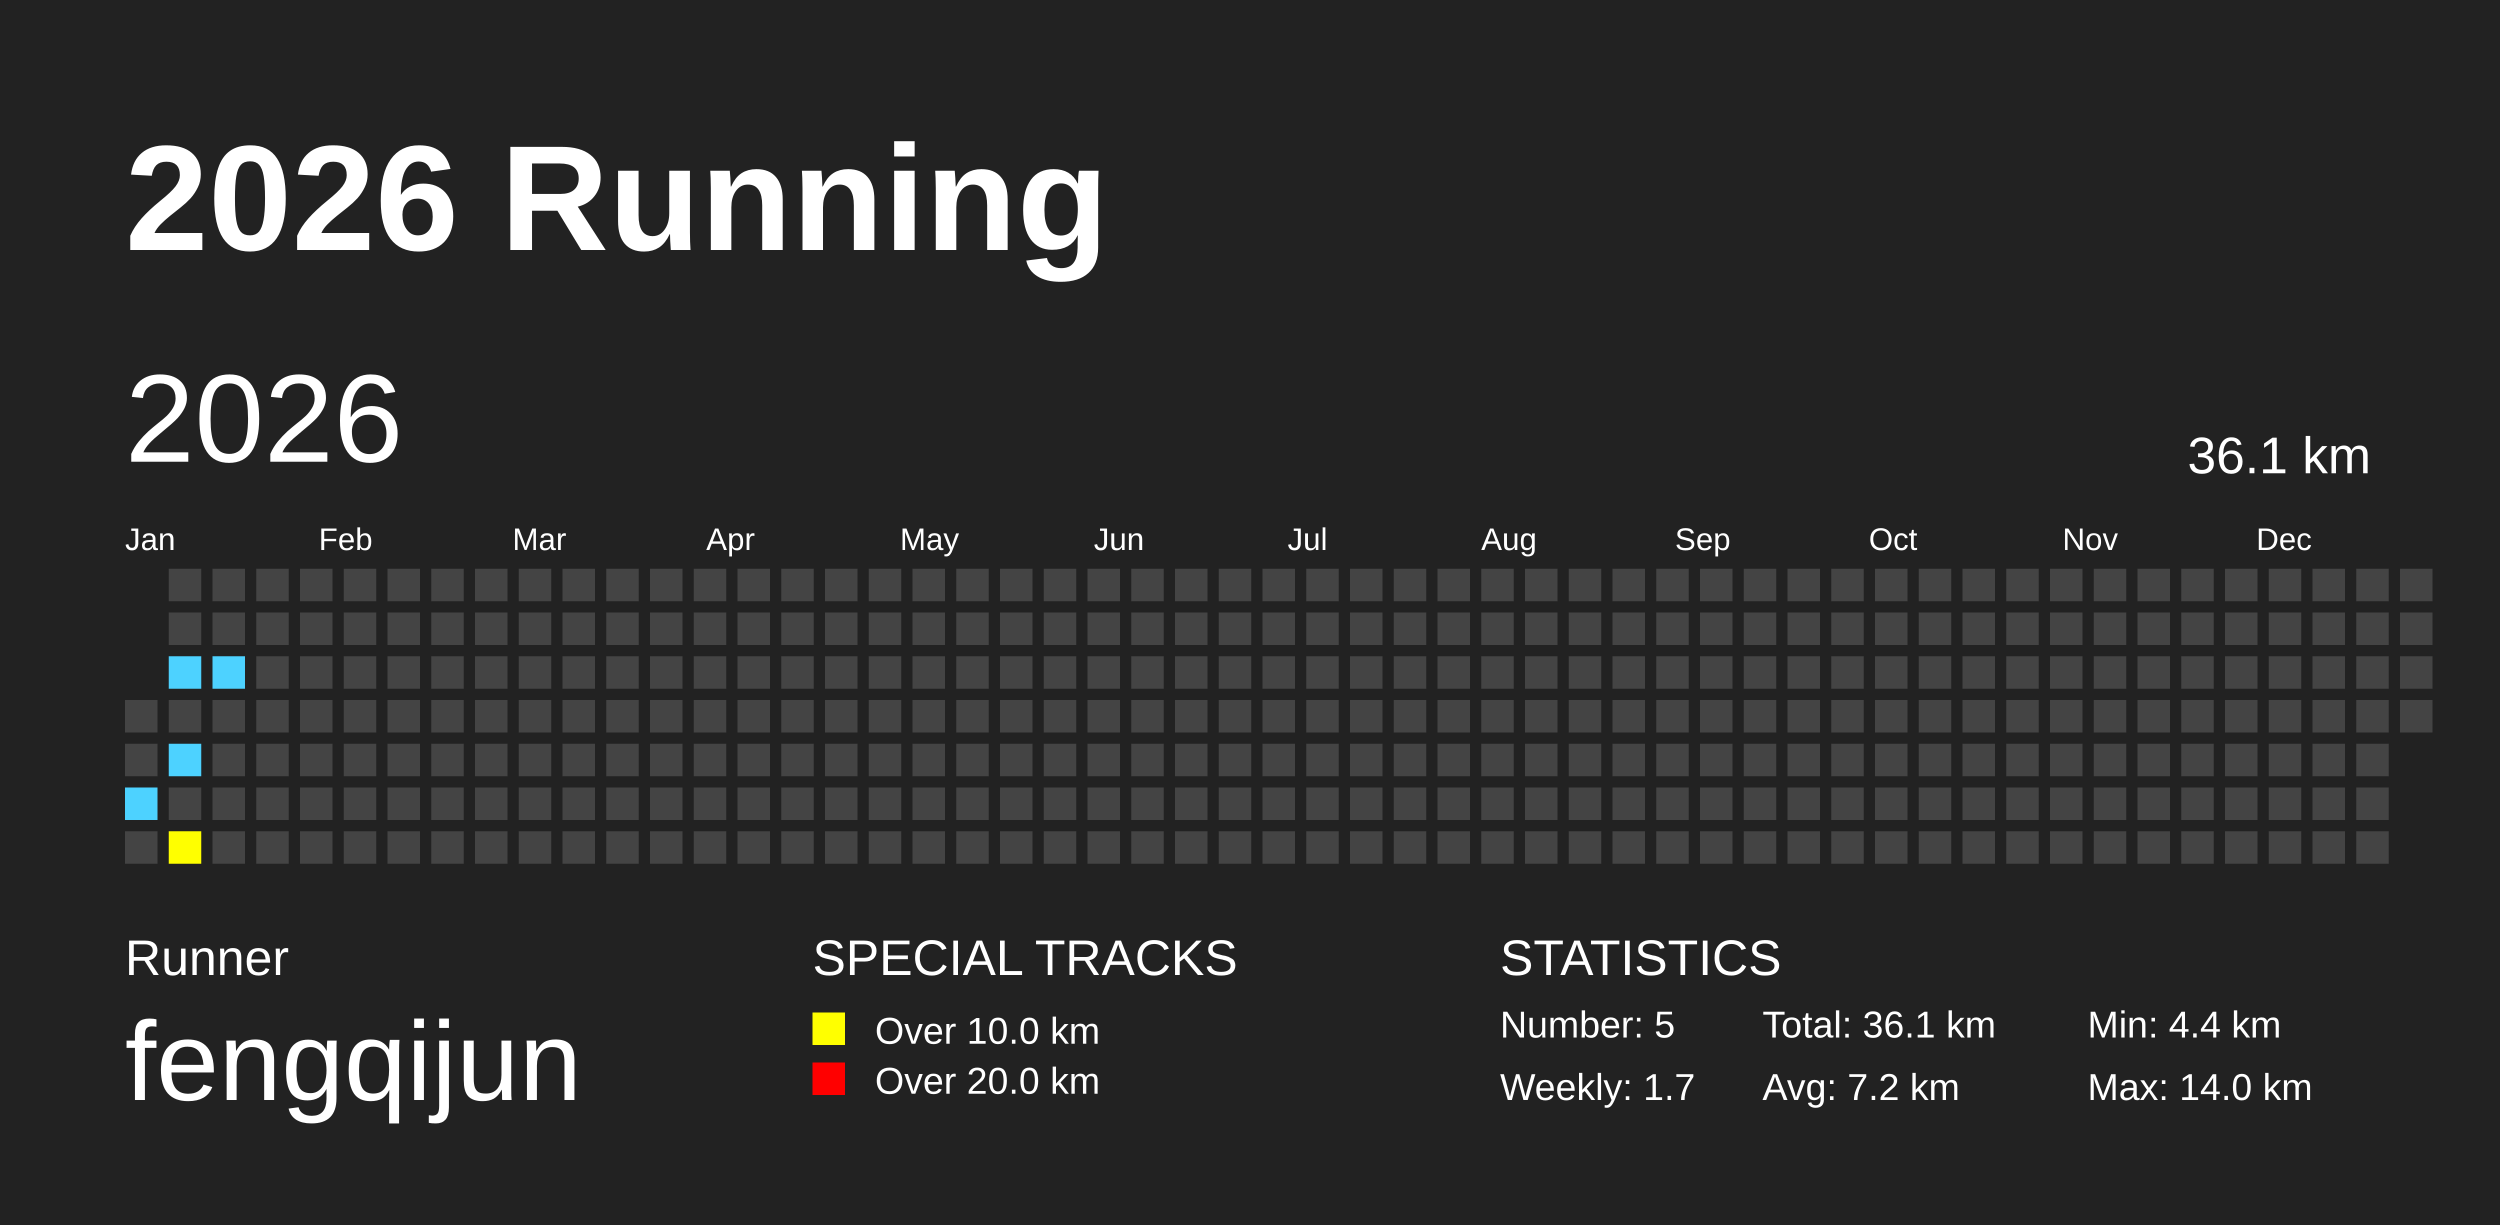
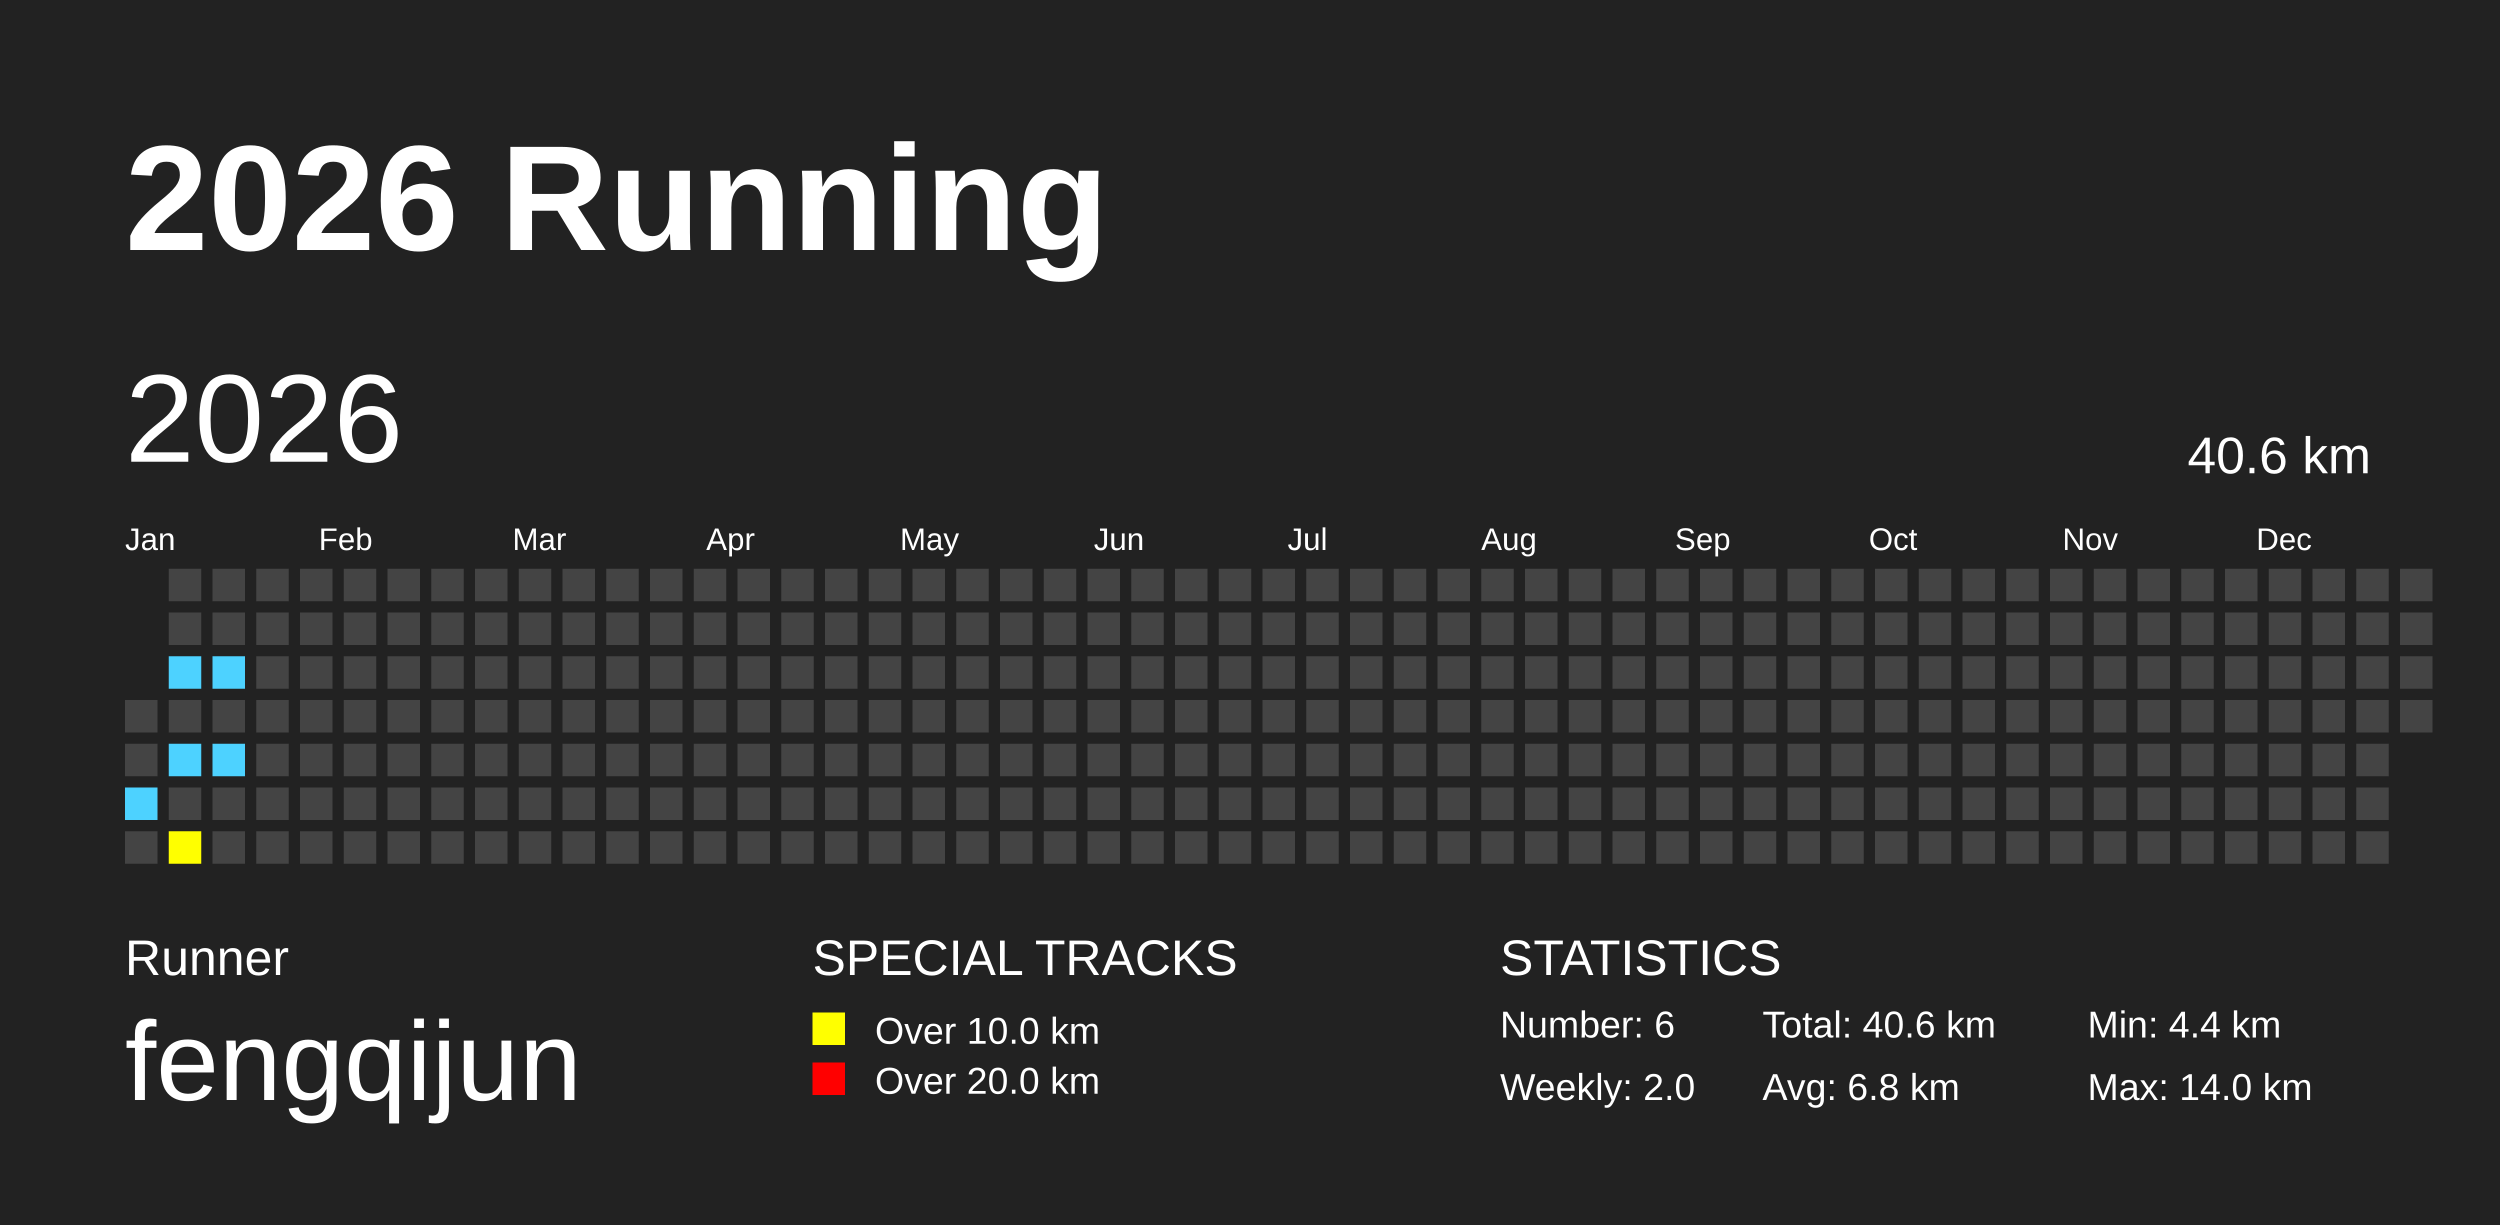
<svg xmlns="http://www.w3.org/2000/svg" baseProfile="full" height="98mm" version="1.1" viewBox="0,0,200,98" width="200mm">
  <defs />
  <rect fill="#222222" height="98" width="200" x="0" y="0" />
  <text fill="#FFFFFF" style="font-size:12px; font-family:Arial; font-weight:bold;" x="10" y="20">2026 Running</text>
  <text fill="#FFFFFF" style="font-size:4px; font-family:Arial" x="10" y="78">Runner</text>
  <text fill="#FFFFFF" style="font-size:9px; font-family:Arial" x="10" y="88">fengqijun</text>
  <text fill="#FFFFFF" style="font-size:4px; font-family:Arial" x="65" y="78">SPECIAL TRACKS</text>
  <rect fill="yellow" height="2.6" width="2.6" x="65" y="81" />
  <text fill="#FFFFFF" style="font-size:3px; font-family:Arial" x="70" y="83.5">Over 10.0 km</text>
  <rect fill="red" height="2.6" width="2.6" x="65" y="85" />
  <text fill="#FFFFFF" style="font-size:3px; font-family:Arial" x="70" y="87.5">Over 20.0 km</text>
  <text fill="#FFFFFF" style="font-size:4px; font-family:Arial" x="120" y="78">STATISTICS</text>
-   <text fill="#FFFFFF" style="font-size:3px; font-family:Arial" x="120" y="83">Number: 5</text>
-   <text fill="#FFFFFF" style="font-size:3px; font-family:Arial" x="120" y="88">Weekly: 1.7</text>
-   <text fill="#FFFFFF" style="font-size:3px; font-family:Arial" x="141" y="83">Total: 36.1 km</text>
-   <text fill="#FFFFFF" style="font-size:3px; font-family:Arial" x="141" y="88">Avg: 7.2 km</text>
+   <text fill="#FFFFFF" style="font-size:3px; font-family:Arial" x="120" y="83">Number: 6</text>
+   <text fill="#FFFFFF" style="font-size:3px; font-family:Arial" x="120" y="88">Weekly: 2.0</text>
+   <text fill="#FFFFFF" style="font-size:3px; font-family:Arial" x="141" y="83">Total: 40.6 km</text>
+   <text fill="#FFFFFF" style="font-size:3px; font-family:Arial" x="141" y="88">Avg: 6.8 km</text>
  <text fill="#FFFFFF" style="font-size:3px; font-family:Arial" x="167" y="83">Min: 4.4 km</text>
  <text fill="#FFFFFF" style="font-size:3px; font-family:Arial" x="167" y="88">Max: 14.0 km</text>
  <text dominant-baseline="hanging" fill="#FFFFFF" style="font-size:10.0px; font-family:Arial;" x="10" y="30">2026</text>
-   <text dominant-baseline="hanging" fill="#FFFFFF" style="font-size:4.125px; font-family:Arial;" x="175" y="35">36.1 km</text>
+   <text dominant-baseline="hanging" fill="#FFFFFF" style="font-size:4.125px; font-family:Arial;" x="175" y="35">40.6 km</text>
  <text fill="#FFFFFF" style="font-size:2.5px; font-family:Arial" x="10.0" y="44">Jan</text>
  <text fill="#FFFFFF" style="font-size:2.5px; font-family:Arial" x="25.5" y="44">Feb</text>
  <text fill="#FFFFFF" style="font-size:2.5px; font-family:Arial" x="41.0" y="44">Mar</text>
  <text fill="#FFFFFF" style="font-size:2.5px; font-family:Arial" x="56.5" y="44">Apr</text>
  <text fill="#FFFFFF" style="font-size:2.5px; font-family:Arial" x="72.0" y="44">May</text>
  <text fill="#FFFFFF" style="font-size:2.5px; font-family:Arial" x="87.5" y="44">Jun</text>
  <text fill="#FFFFFF" style="font-size:2.5px; font-family:Arial" x="103.0" y="44">Jul</text>
  <text fill="#FFFFFF" style="font-size:2.5px; font-family:Arial" x="118.5" y="44">Aug</text>
  <text fill="#FFFFFF" style="font-size:2.5px; font-family:Arial" x="134.0" y="44">Sep</text>
  <text fill="#FFFFFF" style="font-size:2.5px; font-family:Arial" x="149.5" y="44">Oct</text>
  <text fill="#FFFFFF" style="font-size:2.5px; font-family:Arial" x="165.0" y="44">Nov</text>
  <text fill="#FFFFFF" style="font-size:2.5px; font-family:Arial" x="180.5" y="44">Dec</text>
  <rect fill="#444444" height="2.6" width="2.6" x="10.0" y="56.0" />
  <rect fill="#444444" height="2.6" width="2.6" x="10.0" y="59.5" />
  <rect fill="#4DD2FF" height="2.6" width="2.6" x="10.0" y="63.0" />
  <rect fill="#444444" height="2.6" width="2.6" x="10.0" y="66.5" />
  <rect fill="#444444" height="2.6" width="2.6" x="13.5" y="45.5" />
  <rect fill="#444444" height="2.6" width="2.6" x="13.5" y="49.0" />
  <rect fill="#4DD2FF" height="2.6" width="2.6" x="13.5" y="52.5" />
  <rect fill="#444444" height="2.6" width="2.6" x="13.5" y="56.0" />
  <rect fill="#4DD2FF" height="2.6" width="2.6" x="13.5" y="59.5" />
  <rect fill="#444444" height="2.6" width="2.6" x="13.5" y="63.0" />
  <rect fill="yellow" height="2.6" width="2.6" x="13.5" y="66.5" />
  <rect fill="#444444" height="2.6" width="2.6" x="17.0" y="45.5" />
  <rect fill="#444444" height="2.6" width="2.6" x="17.0" y="49.0" />
  <rect fill="#4DD2FF" height="2.6" width="2.6" x="17.0" y="52.5" />
  <rect fill="#444444" height="2.6" width="2.6" x="17.0" y="56.0" />
-   <rect fill="#444444" height="2.6" width="2.6" x="17.0" y="59.5" />
+   <rect fill="#4DD2FF" height="2.6" width="2.6" x="17.0" y="59.5" />
  <rect fill="#444444" height="2.6" width="2.6" x="17.0" y="63.0" />
  <rect fill="#444444" height="2.6" width="2.6" x="17.0" y="66.5" />
  <rect fill="#444444" height="2.6" width="2.6" x="20.5" y="45.5" />
  <rect fill="#444444" height="2.6" width="2.6" x="20.5" y="49.0" />
  <rect fill="#444444" height="2.6" width="2.6" x="20.5" y="52.5" />
  <rect fill="#444444" height="2.6" width="2.6" x="20.5" y="56.0" />
  <rect fill="#444444" height="2.6" width="2.6" x="20.5" y="59.5" />
  <rect fill="#444444" height="2.6" width="2.6" x="20.5" y="63.0" />
  <rect fill="#444444" height="2.6" width="2.6" x="20.5" y="66.5" />
  <rect fill="#444444" height="2.6" width="2.6" x="24.0" y="45.5" />
  <rect fill="#444444" height="2.6" width="2.6" x="24.0" y="49.0" />
  <rect fill="#444444" height="2.6" width="2.6" x="24.0" y="52.5" />
  <rect fill="#444444" height="2.6" width="2.6" x="24.0" y="56.0" />
  <rect fill="#444444" height="2.6" width="2.6" x="24.0" y="59.5" />
  <rect fill="#444444" height="2.6" width="2.6" x="24.0" y="63.0" />
  <rect fill="#444444" height="2.6" width="2.6" x="24.0" y="66.5" />
  <rect fill="#444444" height="2.6" width="2.6" x="27.5" y="45.5" />
  <rect fill="#444444" height="2.6" width="2.6" x="27.5" y="49.0" />
  <rect fill="#444444" height="2.6" width="2.6" x="27.5" y="52.5" />
  <rect fill="#444444" height="2.6" width="2.6" x="27.5" y="56.0" />
  <rect fill="#444444" height="2.6" width="2.6" x="27.5" y="59.5" />
  <rect fill="#444444" height="2.6" width="2.6" x="27.5" y="63.0" />
  <rect fill="#444444" height="2.6" width="2.6" x="27.5" y="66.5" />
  <rect fill="#444444" height="2.6" width="2.6" x="31.0" y="45.5" />
  <rect fill="#444444" height="2.6" width="2.6" x="31.0" y="49.0" />
  <rect fill="#444444" height="2.6" width="2.6" x="31.0" y="52.5" />
  <rect fill="#444444" height="2.6" width="2.6" x="31.0" y="56.0" />
  <rect fill="#444444" height="2.6" width="2.6" x="31.0" y="59.5" />
  <rect fill="#444444" height="2.6" width="2.6" x="31.0" y="63.0" />
  <rect fill="#444444" height="2.6" width="2.6" x="31.0" y="66.5" />
  <rect fill="#444444" height="2.6" width="2.6" x="34.5" y="45.5" />
  <rect fill="#444444" height="2.6" width="2.6" x="34.5" y="49.0" />
  <rect fill="#444444" height="2.6" width="2.6" x="34.5" y="52.5" />
  <rect fill="#444444" height="2.6" width="2.6" x="34.5" y="56.0" />
  <rect fill="#444444" height="2.6" width="2.6" x="34.5" y="59.5" />
  <rect fill="#444444" height="2.6" width="2.6" x="34.5" y="63.0" />
  <rect fill="#444444" height="2.6" width="2.6" x="34.5" y="66.5" />
  <rect fill="#444444" height="2.6" width="2.6" x="38.0" y="45.5" />
  <rect fill="#444444" height="2.6" width="2.6" x="38.0" y="49.0" />
  <rect fill="#444444" height="2.6" width="2.6" x="38.0" y="52.5" />
  <rect fill="#444444" height="2.6" width="2.6" x="38.0" y="56.0" />
  <rect fill="#444444" height="2.6" width="2.6" x="38.0" y="59.5" />
  <rect fill="#444444" height="2.6" width="2.6" x="38.0" y="63.0" />
  <rect fill="#444444" height="2.6" width="2.6" x="38.0" y="66.5" />
  <rect fill="#444444" height="2.6" width="2.6" x="41.5" y="45.5" />
  <rect fill="#444444" height="2.6" width="2.6" x="41.5" y="49.0" />
  <rect fill="#444444" height="2.6" width="2.6" x="41.5" y="52.5" />
  <rect fill="#444444" height="2.6" width="2.6" x="41.5" y="56.0" />
  <rect fill="#444444" height="2.6" width="2.6" x="41.5" y="59.5" />
  <rect fill="#444444" height="2.6" width="2.6" x="41.5" y="63.0" />
  <rect fill="#444444" height="2.6" width="2.6" x="41.5" y="66.5" />
  <rect fill="#444444" height="2.6" width="2.6" x="45.0" y="45.5" />
  <rect fill="#444444" height="2.6" width="2.6" x="45.0" y="49.0" />
  <rect fill="#444444" height="2.6" width="2.6" x="45.0" y="52.5" />
  <rect fill="#444444" height="2.6" width="2.6" x="45.0" y="56.0" />
  <rect fill="#444444" height="2.6" width="2.6" x="45.0" y="59.5" />
  <rect fill="#444444" height="2.6" width="2.6" x="45.0" y="63.0" />
  <rect fill="#444444" height="2.6" width="2.6" x="45.0" y="66.5" />
  <rect fill="#444444" height="2.6" width="2.6" x="48.5" y="45.5" />
  <rect fill="#444444" height="2.6" width="2.6" x="48.5" y="49.0" />
  <rect fill="#444444" height="2.6" width="2.6" x="48.5" y="52.5" />
  <rect fill="#444444" height="2.6" width="2.6" x="48.5" y="56.0" />
  <rect fill="#444444" height="2.6" width="2.6" x="48.5" y="59.5" />
  <rect fill="#444444" height="2.6" width="2.6" x="48.5" y="63.0" />
  <rect fill="#444444" height="2.6" width="2.6" x="48.5" y="66.5" />
  <rect fill="#444444" height="2.6" width="2.6" x="52.0" y="45.5" />
  <rect fill="#444444" height="2.6" width="2.6" x="52.0" y="49.0" />
  <rect fill="#444444" height="2.6" width="2.6" x="52.0" y="52.5" />
  <rect fill="#444444" height="2.6" width="2.6" x="52.0" y="56.0" />
  <rect fill="#444444" height="2.6" width="2.6" x="52.0" y="59.5" />
  <rect fill="#444444" height="2.6" width="2.6" x="52.0" y="63.0" />
  <rect fill="#444444" height="2.6" width="2.6" x="52.0" y="66.5" />
  <rect fill="#444444" height="2.6" width="2.6" x="55.5" y="45.5" />
  <rect fill="#444444" height="2.6" width="2.6" x="55.5" y="49.0" />
  <rect fill="#444444" height="2.6" width="2.6" x="55.5" y="52.5" />
  <rect fill="#444444" height="2.6" width="2.6" x="55.5" y="56.0" />
  <rect fill="#444444" height="2.6" width="2.6" x="55.5" y="59.5" />
  <rect fill="#444444" height="2.6" width="2.6" x="55.5" y="63.0" />
  <rect fill="#444444" height="2.6" width="2.6" x="55.5" y="66.5" />
  <rect fill="#444444" height="2.6" width="2.6" x="59.0" y="45.5" />
  <rect fill="#444444" height="2.6" width="2.6" x="59.0" y="49.0" />
  <rect fill="#444444" height="2.6" width="2.6" x="59.0" y="52.5" />
  <rect fill="#444444" height="2.6" width="2.6" x="59.0" y="56.0" />
  <rect fill="#444444" height="2.6" width="2.6" x="59.0" y="59.5" />
  <rect fill="#444444" height="2.6" width="2.6" x="59.0" y="63.0" />
  <rect fill="#444444" height="2.6" width="2.6" x="59.0" y="66.5" />
  <rect fill="#444444" height="2.6" width="2.6" x="62.5" y="45.5" />
  <rect fill="#444444" height="2.6" width="2.6" x="62.5" y="49.0" />
  <rect fill="#444444" height="2.6" width="2.6" x="62.5" y="52.5" />
  <rect fill="#444444" height="2.6" width="2.6" x="62.5" y="56.0" />
  <rect fill="#444444" height="2.6" width="2.6" x="62.5" y="59.5" />
  <rect fill="#444444" height="2.6" width="2.6" x="62.5" y="63.0" />
  <rect fill="#444444" height="2.6" width="2.6" x="62.5" y="66.5" />
  <rect fill="#444444" height="2.6" width="2.6" x="66.0" y="45.5" />
  <rect fill="#444444" height="2.6" width="2.6" x="66.0" y="49.0" />
  <rect fill="#444444" height="2.6" width="2.6" x="66.0" y="52.5" />
  <rect fill="#444444" height="2.6" width="2.6" x="66.0" y="56.0" />
  <rect fill="#444444" height="2.6" width="2.6" x="66.0" y="59.5" />
  <rect fill="#444444" height="2.6" width="2.6" x="66.0" y="63.0" />
  <rect fill="#444444" height="2.6" width="2.6" x="66.0" y="66.5" />
  <rect fill="#444444" height="2.6" width="2.6" x="69.5" y="45.5" />
  <rect fill="#444444" height="2.6" width="2.6" x="69.5" y="49.0" />
  <rect fill="#444444" height="2.6" width="2.6" x="69.5" y="52.5" />
  <rect fill="#444444" height="2.6" width="2.6" x="69.5" y="56.0" />
  <rect fill="#444444" height="2.6" width="2.6" x="69.5" y="59.5" />
  <rect fill="#444444" height="2.6" width="2.6" x="69.5" y="63.0" />
  <rect fill="#444444" height="2.6" width="2.6" x="69.5" y="66.5" />
  <rect fill="#444444" height="2.6" width="2.6" x="73.0" y="45.5" />
  <rect fill="#444444" height="2.6" width="2.6" x="73.0" y="49.0" />
  <rect fill="#444444" height="2.6" width="2.6" x="73.0" y="52.5" />
  <rect fill="#444444" height="2.6" width="2.6" x="73.0" y="56.0" />
  <rect fill="#444444" height="2.6" width="2.6" x="73.0" y="59.5" />
  <rect fill="#444444" height="2.6" width="2.6" x="73.0" y="63.0" />
  <rect fill="#444444" height="2.6" width="2.6" x="73.0" y="66.5" />
  <rect fill="#444444" height="2.6" width="2.6" x="76.5" y="45.5" />
  <rect fill="#444444" height="2.6" width="2.6" x="76.5" y="49.0" />
  <rect fill="#444444" height="2.6" width="2.6" x="76.5" y="52.5" />
  <rect fill="#444444" height="2.6" width="2.6" x="76.5" y="56.0" />
  <rect fill="#444444" height="2.6" width="2.6" x="76.5" y="59.5" />
  <rect fill="#444444" height="2.6" width="2.6" x="76.5" y="63.0" />
  <rect fill="#444444" height="2.6" width="2.6" x="76.5" y="66.5" />
  <rect fill="#444444" height="2.6" width="2.6" x="80.0" y="45.5" />
  <rect fill="#444444" height="2.6" width="2.6" x="80.0" y="49.0" />
  <rect fill="#444444" height="2.6" width="2.6" x="80.0" y="52.5" />
  <rect fill="#444444" height="2.6" width="2.6" x="80.0" y="56.0" />
  <rect fill="#444444" height="2.6" width="2.6" x="80.0" y="59.5" />
  <rect fill="#444444" height="2.6" width="2.6" x="80.0" y="63.0" />
  <rect fill="#444444" height="2.6" width="2.6" x="80.0" y="66.5" />
  <rect fill="#444444" height="2.6" width="2.6" x="83.5" y="45.5" />
  <rect fill="#444444" height="2.6" width="2.6" x="83.5" y="49.0" />
  <rect fill="#444444" height="2.6" width="2.6" x="83.5" y="52.5" />
  <rect fill="#444444" height="2.6" width="2.6" x="83.5" y="56.0" />
  <rect fill="#444444" height="2.6" width="2.6" x="83.5" y="59.5" />
  <rect fill="#444444" height="2.6" width="2.6" x="83.5" y="63.0" />
  <rect fill="#444444" height="2.6" width="2.6" x="83.5" y="66.5" />
  <rect fill="#444444" height="2.6" width="2.6" x="87.0" y="45.5" />
  <rect fill="#444444" height="2.6" width="2.6" x="87.0" y="49.0" />
  <rect fill="#444444" height="2.6" width="2.6" x="87.0" y="52.5" />
  <rect fill="#444444" height="2.6" width="2.6" x="87.0" y="56.0" />
  <rect fill="#444444" height="2.6" width="2.6" x="87.0" y="59.5" />
  <rect fill="#444444" height="2.6" width="2.6" x="87.0" y="63.0" />
  <rect fill="#444444" height="2.6" width="2.6" x="87.0" y="66.5" />
  <rect fill="#444444" height="2.6" width="2.6" x="90.5" y="45.5" />
  <rect fill="#444444" height="2.6" width="2.6" x="90.5" y="49.0" />
  <rect fill="#444444" height="2.6" width="2.6" x="90.5" y="52.5" />
  <rect fill="#444444" height="2.6" width="2.6" x="90.5" y="56.0" />
  <rect fill="#444444" height="2.6" width="2.6" x="90.5" y="59.5" />
  <rect fill="#444444" height="2.6" width="2.6" x="90.5" y="63.0" />
  <rect fill="#444444" height="2.6" width="2.6" x="90.5" y="66.5" />
  <rect fill="#444444" height="2.6" width="2.6" x="94.0" y="45.5" />
  <rect fill="#444444" height="2.6" width="2.6" x="94.0" y="49.0" />
  <rect fill="#444444" height="2.6" width="2.6" x="94.0" y="52.5" />
  <rect fill="#444444" height="2.6" width="2.6" x="94.0" y="56.0" />
  <rect fill="#444444" height="2.6" width="2.6" x="94.0" y="59.5" />
  <rect fill="#444444" height="2.6" width="2.6" x="94.0" y="63.0" />
  <rect fill="#444444" height="2.6" width="2.6" x="94.0" y="66.5" />
  <rect fill="#444444" height="2.6" width="2.6" x="97.5" y="45.5" />
  <rect fill="#444444" height="2.6" width="2.6" x="97.5" y="49.0" />
  <rect fill="#444444" height="2.6" width="2.6" x="97.5" y="52.5" />
  <rect fill="#444444" height="2.6" width="2.6" x="97.5" y="56.0" />
  <rect fill="#444444" height="2.6" width="2.6" x="97.5" y="59.5" />
  <rect fill="#444444" height="2.6" width="2.6" x="97.5" y="63.0" />
  <rect fill="#444444" height="2.6" width="2.6" x="97.5" y="66.5" />
  <rect fill="#444444" height="2.6" width="2.6" x="101.0" y="45.5" />
  <rect fill="#444444" height="2.6" width="2.6" x="101.0" y="49.0" />
  <rect fill="#444444" height="2.6" width="2.6" x="101.0" y="52.5" />
  <rect fill="#444444" height="2.6" width="2.6" x="101.0" y="56.0" />
  <rect fill="#444444" height="2.6" width="2.6" x="101.0" y="59.5" />
  <rect fill="#444444" height="2.6" width="2.6" x="101.0" y="63.0" />
  <rect fill="#444444" height="2.6" width="2.6" x="101.0" y="66.5" />
  <rect fill="#444444" height="2.6" width="2.6" x="104.5" y="45.5" />
  <rect fill="#444444" height="2.6" width="2.6" x="104.5" y="49.0" />
  <rect fill="#444444" height="2.6" width="2.6" x="104.5" y="52.5" />
  <rect fill="#444444" height="2.6" width="2.6" x="104.5" y="56.0" />
  <rect fill="#444444" height="2.6" width="2.6" x="104.5" y="59.5" />
  <rect fill="#444444" height="2.6" width="2.6" x="104.5" y="63.0" />
  <rect fill="#444444" height="2.6" width="2.6" x="104.5" y="66.5" />
  <rect fill="#444444" height="2.6" width="2.6" x="108.0" y="45.5" />
  <rect fill="#444444" height="2.6" width="2.6" x="108.0" y="49.0" />
  <rect fill="#444444" height="2.6" width="2.6" x="108.0" y="52.5" />
  <rect fill="#444444" height="2.6" width="2.6" x="108.0" y="56.0" />
  <rect fill="#444444" height="2.6" width="2.6" x="108.0" y="59.5" />
  <rect fill="#444444" height="2.6" width="2.6" x="108.0" y="63.0" />
  <rect fill="#444444" height="2.6" width="2.6" x="108.0" y="66.5" />
  <rect fill="#444444" height="2.6" width="2.6" x="111.5" y="45.5" />
  <rect fill="#444444" height="2.6" width="2.6" x="111.5" y="49.0" />
  <rect fill="#444444" height="2.6" width="2.6" x="111.5" y="52.5" />
  <rect fill="#444444" height="2.6" width="2.6" x="111.5" y="56.0" />
  <rect fill="#444444" height="2.6" width="2.6" x="111.5" y="59.5" />
  <rect fill="#444444" height="2.6" width="2.6" x="111.5" y="63.0" />
  <rect fill="#444444" height="2.6" width="2.6" x="111.5" y="66.5" />
  <rect fill="#444444" height="2.6" width="2.6" x="115.0" y="45.5" />
  <rect fill="#444444" height="2.6" width="2.6" x="115.0" y="49.0" />
  <rect fill="#444444" height="2.6" width="2.6" x="115.0" y="52.5" />
  <rect fill="#444444" height="2.6" width="2.6" x="115.0" y="56.0" />
  <rect fill="#444444" height="2.6" width="2.6" x="115.0" y="59.5" />
  <rect fill="#444444" height="2.6" width="2.6" x="115.0" y="63.0" />
  <rect fill="#444444" height="2.6" width="2.6" x="115.0" y="66.5" />
  <rect fill="#444444" height="2.6" width="2.6" x="118.5" y="45.5" />
  <rect fill="#444444" height="2.6" width="2.6" x="118.5" y="49.0" />
  <rect fill="#444444" height="2.6" width="2.6" x="118.5" y="52.5" />
  <rect fill="#444444" height="2.6" width="2.6" x="118.5" y="56.0" />
  <rect fill="#444444" height="2.6" width="2.6" x="118.5" y="59.5" />
  <rect fill="#444444" height="2.6" width="2.6" x="118.5" y="63.0" />
  <rect fill="#444444" height="2.6" width="2.6" x="118.5" y="66.5" />
  <rect fill="#444444" height="2.6" width="2.6" x="122.0" y="45.5" />
  <rect fill="#444444" height="2.6" width="2.6" x="122.0" y="49.0" />
  <rect fill="#444444" height="2.6" width="2.6" x="122.0" y="52.5" />
  <rect fill="#444444" height="2.6" width="2.6" x="122.0" y="56.0" />
  <rect fill="#444444" height="2.6" width="2.6" x="122.0" y="59.5" />
  <rect fill="#444444" height="2.6" width="2.6" x="122.0" y="63.0" />
  <rect fill="#444444" height="2.6" width="2.6" x="122.0" y="66.5" />
  <rect fill="#444444" height="2.6" width="2.6" x="125.5" y="45.5" />
  <rect fill="#444444" height="2.6" width="2.6" x="125.5" y="49.0" />
  <rect fill="#444444" height="2.6" width="2.6" x="125.5" y="52.5" />
  <rect fill="#444444" height="2.6" width="2.6" x="125.5" y="56.0" />
  <rect fill="#444444" height="2.6" width="2.6" x="125.5" y="59.5" />
  <rect fill="#444444" height="2.6" width="2.6" x="125.5" y="63.0" />
  <rect fill="#444444" height="2.6" width="2.6" x="125.5" y="66.5" />
  <rect fill="#444444" height="2.6" width="2.6" x="129.0" y="45.5" />
  <rect fill="#444444" height="2.6" width="2.6" x="129.0" y="49.0" />
  <rect fill="#444444" height="2.6" width="2.6" x="129.0" y="52.5" />
  <rect fill="#444444" height="2.6" width="2.6" x="129.0" y="56.0" />
  <rect fill="#444444" height="2.6" width="2.6" x="129.0" y="59.5" />
  <rect fill="#444444" height="2.6" width="2.6" x="129.0" y="63.0" />
  <rect fill="#444444" height="2.6" width="2.6" x="129.0" y="66.5" />
  <rect fill="#444444" height="2.6" width="2.6" x="132.5" y="45.5" />
  <rect fill="#444444" height="2.6" width="2.6" x="132.5" y="49.0" />
  <rect fill="#444444" height="2.6" width="2.6" x="132.5" y="52.5" />
  <rect fill="#444444" height="2.6" width="2.6" x="132.5" y="56.0" />
  <rect fill="#444444" height="2.6" width="2.6" x="132.5" y="59.5" />
  <rect fill="#444444" height="2.6" width="2.6" x="132.5" y="63.0" />
  <rect fill="#444444" height="2.6" width="2.6" x="132.5" y="66.5" />
  <rect fill="#444444" height="2.6" width="2.6" x="136.0" y="45.5" />
  <rect fill="#444444" height="2.6" width="2.6" x="136.0" y="49.0" />
  <rect fill="#444444" height="2.6" width="2.6" x="136.0" y="52.5" />
  <rect fill="#444444" height="2.6" width="2.6" x="136.0" y="56.0" />
  <rect fill="#444444" height="2.6" width="2.6" x="136.0" y="59.5" />
  <rect fill="#444444" height="2.6" width="2.6" x="136.0" y="63.0" />
  <rect fill="#444444" height="2.6" width="2.6" x="136.0" y="66.5" />
  <rect fill="#444444" height="2.6" width="2.6" x="139.5" y="45.5" />
  <rect fill="#444444" height="2.6" width="2.6" x="139.5" y="49.0" />
  <rect fill="#444444" height="2.6" width="2.6" x="139.5" y="52.5" />
  <rect fill="#444444" height="2.6" width="2.6" x="139.5" y="56.0" />
  <rect fill="#444444" height="2.6" width="2.6" x="139.5" y="59.5" />
  <rect fill="#444444" height="2.6" width="2.6" x="139.5" y="63.0" />
  <rect fill="#444444" height="2.6" width="2.6" x="139.5" y="66.5" />
  <rect fill="#444444" height="2.6" width="2.6" x="143.0" y="45.5" />
  <rect fill="#444444" height="2.6" width="2.6" x="143.0" y="49.0" />
  <rect fill="#444444" height="2.6" width="2.6" x="143.0" y="52.5" />
  <rect fill="#444444" height="2.6" width="2.6" x="143.0" y="56.0" />
  <rect fill="#444444" height="2.6" width="2.6" x="143.0" y="59.5" />
  <rect fill="#444444" height="2.6" width="2.6" x="143.0" y="63.0" />
  <rect fill="#444444" height="2.6" width="2.6" x="143.0" y="66.5" />
  <rect fill="#444444" height="2.6" width="2.6" x="146.5" y="45.5" />
  <rect fill="#444444" height="2.6" width="2.6" x="146.5" y="49.0" />
  <rect fill="#444444" height="2.6" width="2.6" x="146.5" y="52.5" />
  <rect fill="#444444" height="2.6" width="2.6" x="146.5" y="56.0" />
  <rect fill="#444444" height="2.6" width="2.6" x="146.5" y="59.5" />
  <rect fill="#444444" height="2.6" width="2.6" x="146.5" y="63.0" />
  <rect fill="#444444" height="2.6" width="2.6" x="146.5" y="66.5" />
  <rect fill="#444444" height="2.6" width="2.6" x="150.0" y="45.5" />
  <rect fill="#444444" height="2.6" width="2.6" x="150.0" y="49.0" />
  <rect fill="#444444" height="2.6" width="2.6" x="150.0" y="52.5" />
  <rect fill="#444444" height="2.6" width="2.6" x="150.0" y="56.0" />
  <rect fill="#444444" height="2.6" width="2.6" x="150.0" y="59.5" />
  <rect fill="#444444" height="2.6" width="2.6" x="150.0" y="63.0" />
  <rect fill="#444444" height="2.6" width="2.6" x="150.0" y="66.5" />
  <rect fill="#444444" height="2.6" width="2.6" x="153.5" y="45.5" />
  <rect fill="#444444" height="2.6" width="2.6" x="153.5" y="49.0" />
  <rect fill="#444444" height="2.6" width="2.6" x="153.5" y="52.5" />
  <rect fill="#444444" height="2.6" width="2.6" x="153.5" y="56.0" />
  <rect fill="#444444" height="2.6" width="2.6" x="153.5" y="59.5" />
  <rect fill="#444444" height="2.6" width="2.6" x="153.5" y="63.0" />
  <rect fill="#444444" height="2.6" width="2.6" x="153.5" y="66.5" />
  <rect fill="#444444" height="2.6" width="2.6" x="157.0" y="45.5" />
  <rect fill="#444444" height="2.6" width="2.6" x="157.0" y="49.0" />
  <rect fill="#444444" height="2.6" width="2.6" x="157.0" y="52.5" />
  <rect fill="#444444" height="2.6" width="2.6" x="157.0" y="56.0" />
  <rect fill="#444444" height="2.6" width="2.6" x="157.0" y="59.5" />
  <rect fill="#444444" height="2.6" width="2.6" x="157.0" y="63.0" />
  <rect fill="#444444" height="2.6" width="2.6" x="157.0" y="66.5" />
  <rect fill="#444444" height="2.6" width="2.6" x="160.5" y="45.5" />
  <rect fill="#444444" height="2.6" width="2.6" x="160.5" y="49.0" />
  <rect fill="#444444" height="2.6" width="2.6" x="160.5" y="52.5" />
  <rect fill="#444444" height="2.6" width="2.6" x="160.5" y="56.0" />
  <rect fill="#444444" height="2.6" width="2.6" x="160.5" y="59.5" />
  <rect fill="#444444" height="2.6" width="2.6" x="160.5" y="63.0" />
  <rect fill="#444444" height="2.6" width="2.6" x="160.5" y="66.5" />
  <rect fill="#444444" height="2.6" width="2.6" x="164.0" y="45.5" />
  <rect fill="#444444" height="2.6" width="2.6" x="164.0" y="49.0" />
  <rect fill="#444444" height="2.6" width="2.6" x="164.0" y="52.5" />
  <rect fill="#444444" height="2.6" width="2.6" x="164.0" y="56.0" />
  <rect fill="#444444" height="2.6" width="2.6" x="164.0" y="59.5" />
  <rect fill="#444444" height="2.6" width="2.6" x="164.0" y="63.0" />
  <rect fill="#444444" height="2.6" width="2.6" x="164.0" y="66.5" />
  <rect fill="#444444" height="2.6" width="2.6" x="167.5" y="45.5" />
  <rect fill="#444444" height="2.6" width="2.6" x="167.5" y="49.0" />
  <rect fill="#444444" height="2.6" width="2.6" x="167.5" y="52.5" />
  <rect fill="#444444" height="2.6" width="2.6" x="167.5" y="56.0" />
  <rect fill="#444444" height="2.6" width="2.6" x="167.5" y="59.5" />
  <rect fill="#444444" height="2.6" width="2.6" x="167.5" y="63.0" />
  <rect fill="#444444" height="2.6" width="2.6" x="167.5" y="66.5" />
  <rect fill="#444444" height="2.6" width="2.6" x="171.0" y="45.5" />
  <rect fill="#444444" height="2.6" width="2.6" x="171.0" y="49.0" />
  <rect fill="#444444" height="2.6" width="2.6" x="171.0" y="52.5" />
  <rect fill="#444444" height="2.6" width="2.6" x="171.0" y="56.0" />
  <rect fill="#444444" height="2.6" width="2.6" x="171.0" y="59.5" />
  <rect fill="#444444" height="2.6" width="2.6" x="171.0" y="63.0" />
  <rect fill="#444444" height="2.6" width="2.6" x="171.0" y="66.5" />
  <rect fill="#444444" height="2.6" width="2.6" x="174.5" y="45.5" />
  <rect fill="#444444" height="2.6" width="2.6" x="174.5" y="49.0" />
  <rect fill="#444444" height="2.6" width="2.6" x="174.5" y="52.5" />
  <rect fill="#444444" height="2.6" width="2.6" x="174.5" y="56.0" />
  <rect fill="#444444" height="2.6" width="2.6" x="174.5" y="59.5" />
  <rect fill="#444444" height="2.6" width="2.6" x="174.5" y="63.0" />
  <rect fill="#444444" height="2.6" width="2.6" x="174.5" y="66.5" />
  <rect fill="#444444" height="2.6" width="2.6" x="178.0" y="45.5" />
  <rect fill="#444444" height="2.6" width="2.6" x="178.0" y="49.0" />
  <rect fill="#444444" height="2.6" width="2.6" x="178.0" y="52.5" />
  <rect fill="#444444" height="2.6" width="2.6" x="178.0" y="56.0" />
  <rect fill="#444444" height="2.6" width="2.6" x="178.0" y="59.5" />
  <rect fill="#444444" height="2.6" width="2.6" x="178.0" y="63.0" />
  <rect fill="#444444" height="2.6" width="2.6" x="178.0" y="66.5" />
  <rect fill="#444444" height="2.6" width="2.6" x="181.5" y="45.5" />
  <rect fill="#444444" height="2.6" width="2.6" x="181.5" y="49.0" />
  <rect fill="#444444" height="2.6" width="2.6" x="181.5" y="52.5" />
  <rect fill="#444444" height="2.6" width="2.6" x="181.5" y="56.0" />
  <rect fill="#444444" height="2.6" width="2.6" x="181.5" y="59.5" />
  <rect fill="#444444" height="2.6" width="2.6" x="181.5" y="63.0" />
  <rect fill="#444444" height="2.6" width="2.6" x="181.5" y="66.5" />
  <rect fill="#444444" height="2.6" width="2.6" x="185.0" y="45.5" />
  <rect fill="#444444" height="2.6" width="2.6" x="185.0" y="49.0" />
  <rect fill="#444444" height="2.6" width="2.6" x="185.0" y="52.5" />
  <rect fill="#444444" height="2.6" width="2.6" x="185.0" y="56.0" />
  <rect fill="#444444" height="2.6" width="2.6" x="185.0" y="59.5" />
  <rect fill="#444444" height="2.6" width="2.6" x="185.0" y="63.0" />
  <rect fill="#444444" height="2.6" width="2.6" x="185.0" y="66.5" />
  <rect fill="#444444" height="2.6" width="2.6" x="188.5" y="45.5" />
  <rect fill="#444444" height="2.6" width="2.6" x="188.5" y="49.0" />
  <rect fill="#444444" height="2.6" width="2.6" x="188.5" y="52.5" />
  <rect fill="#444444" height="2.6" width="2.6" x="188.5" y="56.0" />
  <rect fill="#444444" height="2.6" width="2.6" x="188.5" y="59.5" />
  <rect fill="#444444" height="2.6" width="2.6" x="188.5" y="63.0" />
  <rect fill="#444444" height="2.6" width="2.6" x="188.5" y="66.5" />
  <rect fill="#444444" height="2.6" width="2.6" x="192.0" y="45.5" />
  <rect fill="#444444" height="2.6" width="2.6" x="192.0" y="49.0" />
  <rect fill="#444444" height="2.6" width="2.6" x="192.0" y="52.5" />
  <rect fill="#444444" height="2.6" width="2.6" x="192.0" y="56.0" />
</svg>
